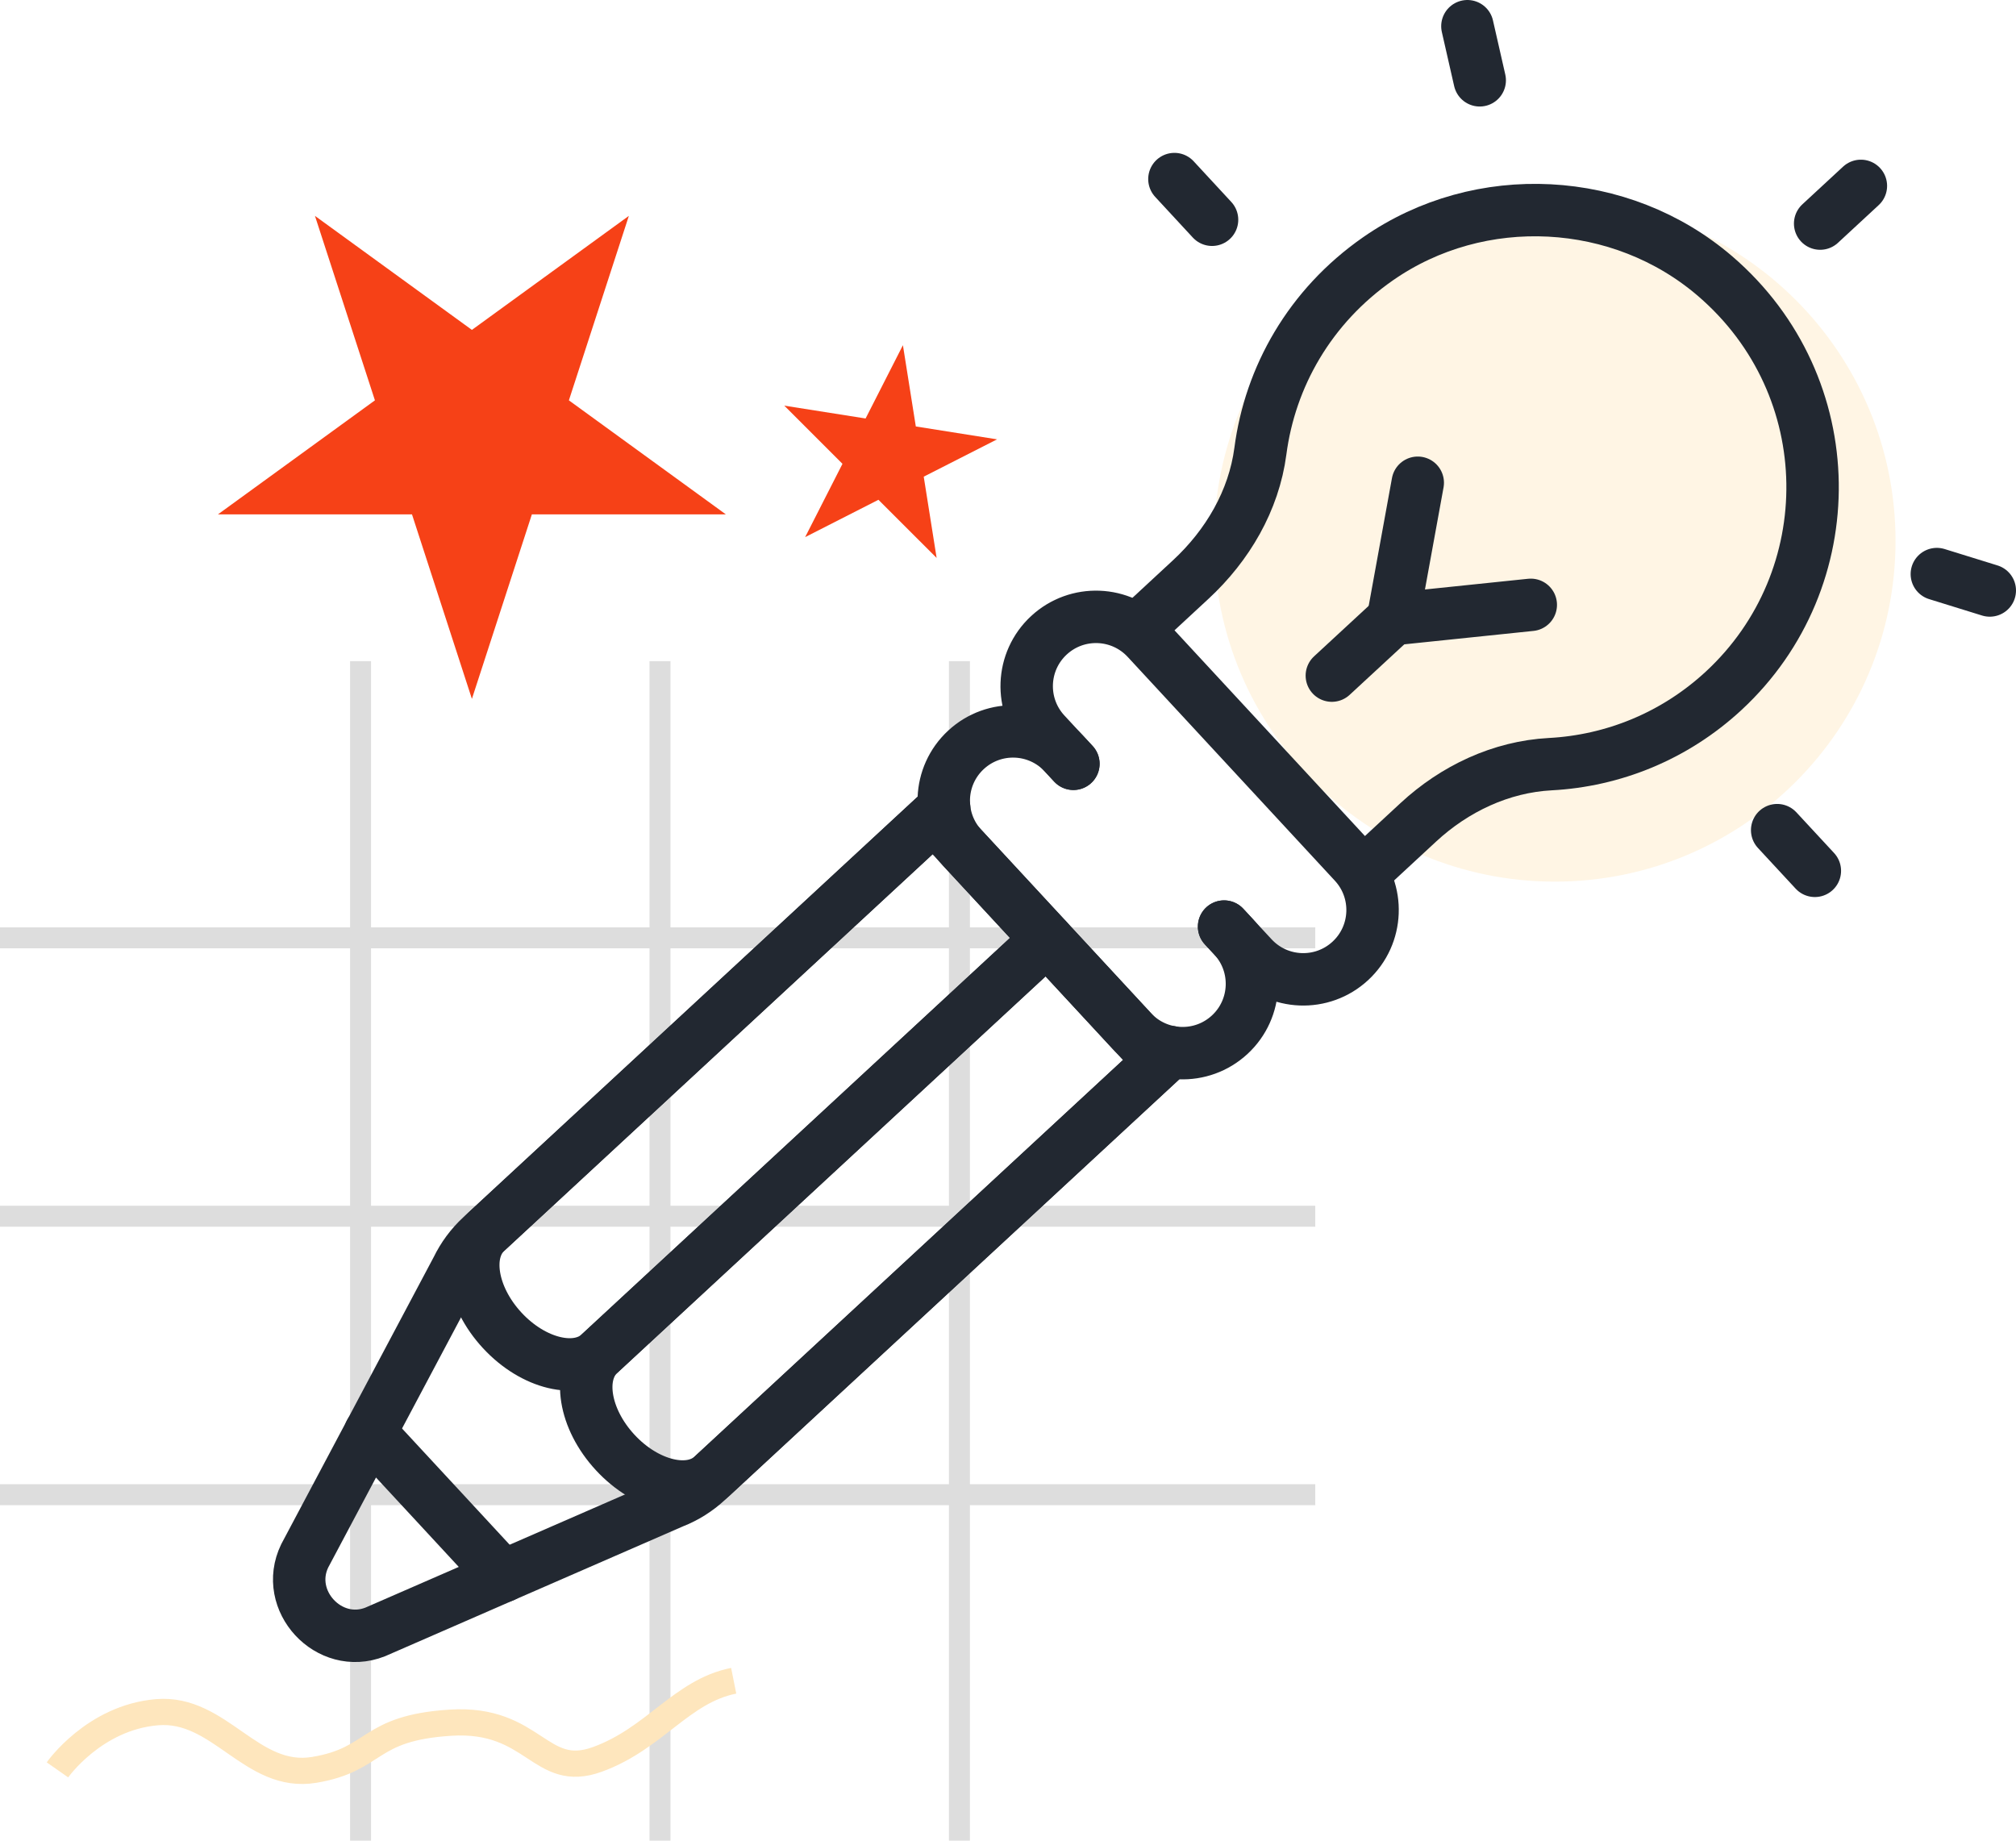
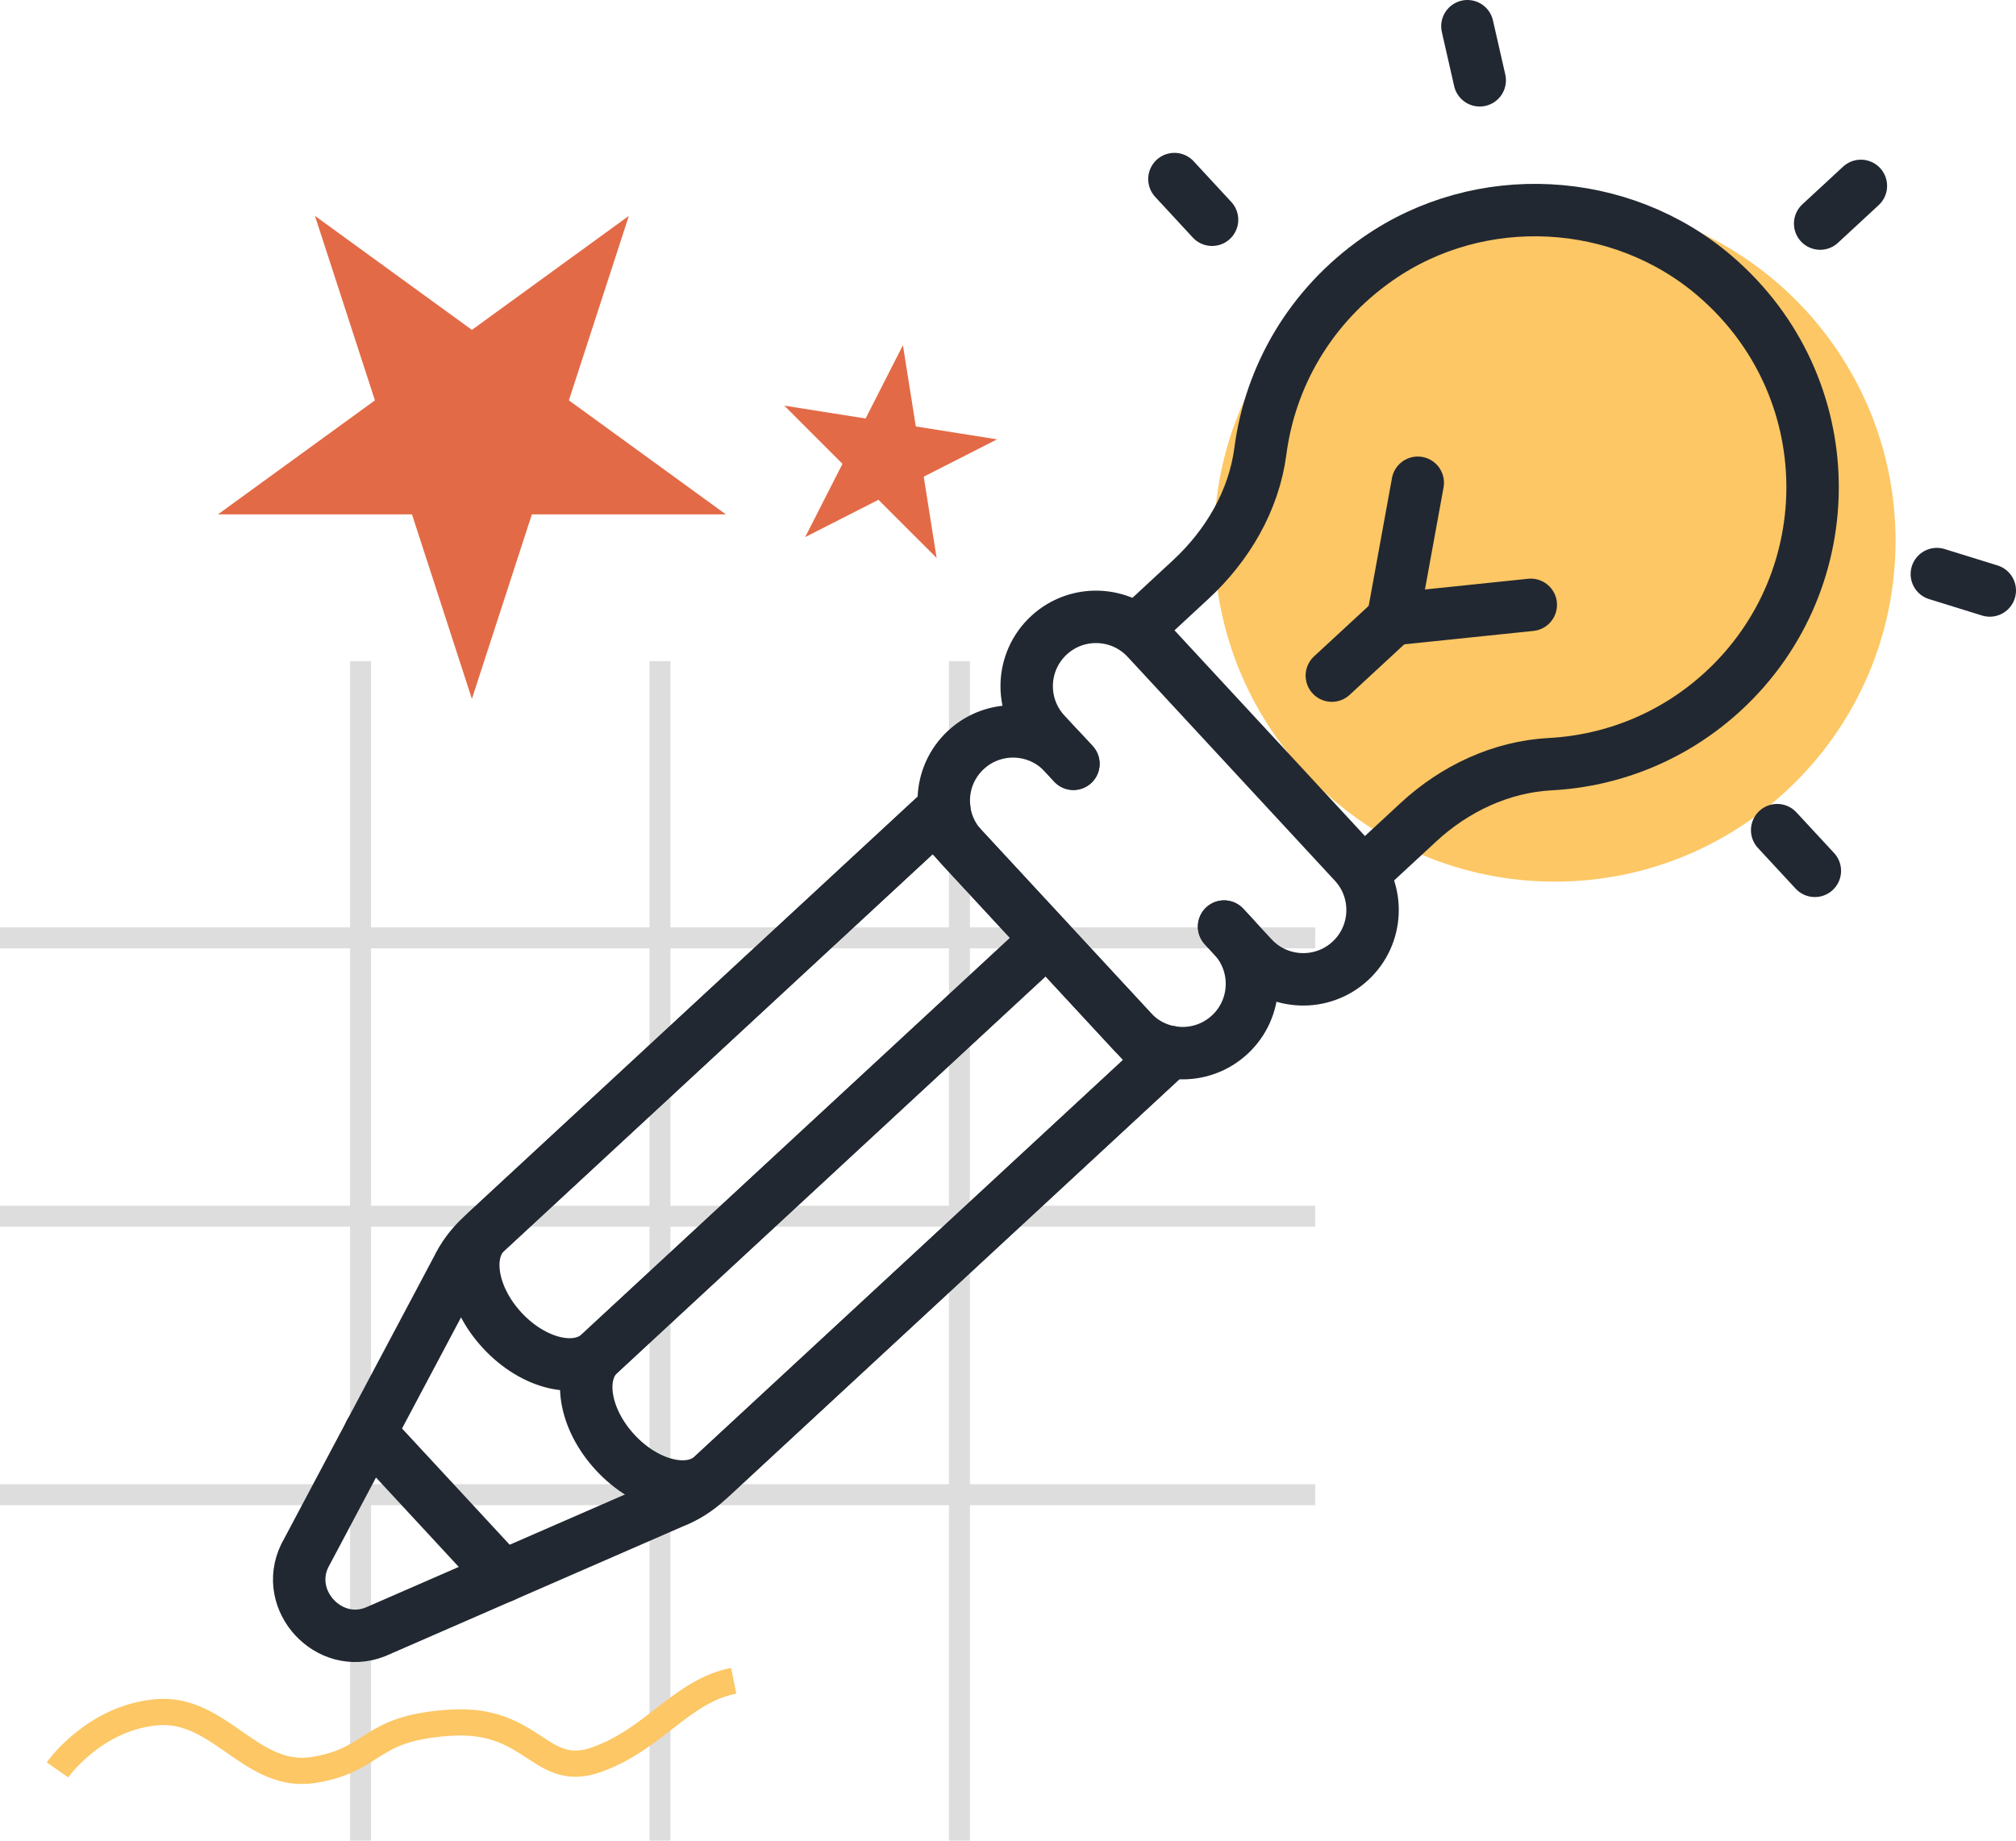
<svg xmlns="http://www.w3.org/2000/svg" id="Layer_2" data-name="Layer 2" viewBox="0 0 384.57 351.12" width="140">
  <defs>
    <style>
      .cls-1 {
        stroke: #222831;
        stroke-linecap: round;
        stroke-linejoin: round;
        stroke-width: 10px;
      }

      .cls-1, .cls-2, .cls-3 {
        fill: none;
      }

      .cls-4 {
-         fill: #f64117;
+         fill: #E36A46;
        animation: scaleStar 3s linear infinite;
transform-origin: center; 
      }

      .cls-2 {
        stroke: #ddd;
        stroke-width: 4px;
      }

      .cls-2, .cls-3 {
        stroke-miterlimit: 10;
      }

      .cls-5 {
-         fill: #fff5e4;
+         fill: #FCC764;
        animation
      }

      .cls-3 {
-         stroke: #fee6bd;
+         stroke: #FCC764;
        stroke-width: 5px;
      }

      .pencil{
        animation: animatePencil 2.5s ease-in-out infinite;
        transform-origin: center;
      }

      .cls-4, .big-star {
        animation: animateStar 1s infinite;
        transform-origin: 50% 50%;
      }

      @keyframes animateStar {
        0%, 100% {
          transform: scale(.98) rotate(0deg); 
        }
        50% {
          transform: scale(1) rotate(1deg);  
        }
      }

      @keyframes animatePencil {
        0% {
          transform: translateX(0); /* Start at the initial position */
        }
        25% {
          transform: translateX(5px); /* Small right movement */
        }
        50% {
          transform: translateX(-5px); /* Small left movement */
        }
        75% {
          transform: translateX(5px); /* Small right movement again */
        }
        100% {
          transform: translateX(0); /* Return to initial position */
        }
      }

    </style>
  </defs>
  <g id="Layer_4" data-name="Layer 4">
    <circle class="cls-5" cx="296.59" cy="103.18" r="65" />
    <g>
      <line class="cls-2" x1="68.78" y1="126.12" x2="68.78" y2="351.12" />
      <line class="cls-2" x1="125.9" y1="126.12" x2="125.9" y2="351.12" />
      <line class="cls-2" x1="183.02" y1="126.12" x2="183.02" y2="351.12" />
      <line class="cls-2" x1="250.9" y1="178.9" y2="178.9" />
      <line class="cls-2" x1="250.9" y1="232.01" y2="232.01" />
      <line class="cls-2" x1="250.9" y1="285.13" y2="285.13" />
    </g>
    <g class="pencil">
      <path class="cls-1" d="M223.23,200.68l-88.34,81.78c-1.9,1.76-4.09,3.14-6.52,4.09l-56.8,24.76c-8.82,3.48-17.58-5.99-13.44-14.52l29.06-54.72c1.14-2.35,2.68-4.43,4.58-6.19l70.87-65.61,17.47-16.17" />
      <path class="cls-1" d="M233.5,176.75l1.8,1.94c4.96,5.36,4.64,13.73-.72,18.69h0c-5.36,4.96-13.72,4.64-18.69-.72l-32.34-34.93c-4.96-5.36-4.64-13.73.72-18.69h0c5.36-4.96,13.72-4.64,18.69.72l1.8,1.94" />
      <path class="cls-1" d="M204.76,145.7l-5.39-5.82c-4.96-5.36-4.64-13.73.72-18.69h0c5.36-4.96,13.72-4.64,18.69.72l39.53,42.7c4.96,5.36,4.64,13.73-.72,18.69h0c-5.36,4.96-13.72,4.64-18.69-.72l-5.39-5.82" />
      <polyline class="cls-1" points="95.97 300.68 83.29 286.98 70.6 273.28" />
      <path class="cls-1" d="M216.98,119.97l10.19-9.44c6.99-6.48,12.02-15.02,13.26-24.48,1.85-14.11,9.37-27.57,22.42-36.67,19.46-13.57,46.36-12.16,64.35,3.32,24.41,21,24.55,57.83,1.61,79.07-9.43,8.73-21.18,13.37-33.08,14-9.42.5-18.26,4.69-25.18,11.1l-10.45,9.68" />
      <polyline class="cls-1" points="270.45 92.09 265.71 118.11 292.01 115.38" />
      <line class="cls-1" x1="265.71" y1="118.11" x2="254.06" y2="128.88" />
      <line class="cls-1" x1="347.21" y1="42.65" x2="354.98" y2="35.46" />
      <line class="cls-1" x1="224.03" y1="34.16" x2="231.21" y2="41.92" />
      <line class="cls-1" x1="339.01" y1="158.36" x2="346.2" y2="166.12" />
      <line class="cls-1" x1="369.47" y1="109.51" x2="379.57" y2="112.64" />
      <line class="cls-1" x1="279.92" y1="5" x2="282.27" y2="15.32" />
      <path class="cls-1" d="M199.73,179.19l-85.39,79.05c-4.27,3.95-12.58,1.99-18.54-4.46-5.96-6.44-7.29-14.88-3.02-18.83l85.39-79.05,21.56,23.29Z" />
      <path class="cls-1" d="M221.28,202.48l-85.39,79.05c-4.27,3.95-12.58,1.99-18.54-4.46-5.96-6.44-7.29-14.88-3.02-18.83l85.39-79.05,21.56,23.29Z" />
    </g>
    <polygon class="cls-4 big-star" points="60.08 41.18 90.02 62.93 119.96 41.18 108.52 76.37 138.46 98.12 101.46 98.12 90.02 133.32 78.59 98.12 41.58 98.12 71.52 76.37 60.08 41.18" />
    <polygon class="cls-4" points="172.24 65.85 174.7 81.35 190.2 83.81 176.21 90.93 178.67 106.43 167.57 95.34 153.59 102.46 160.71 88.48 149.61 77.38 165.12 79.83 172.24 65.85" />
    <path class="cls-3" d="M10.96,337.62s7-10,19-11,17.98,13,29.99,11,10.01-8,26.01-9,17,11,28,7,16-13,26-15" />
  </g>
</svg>
